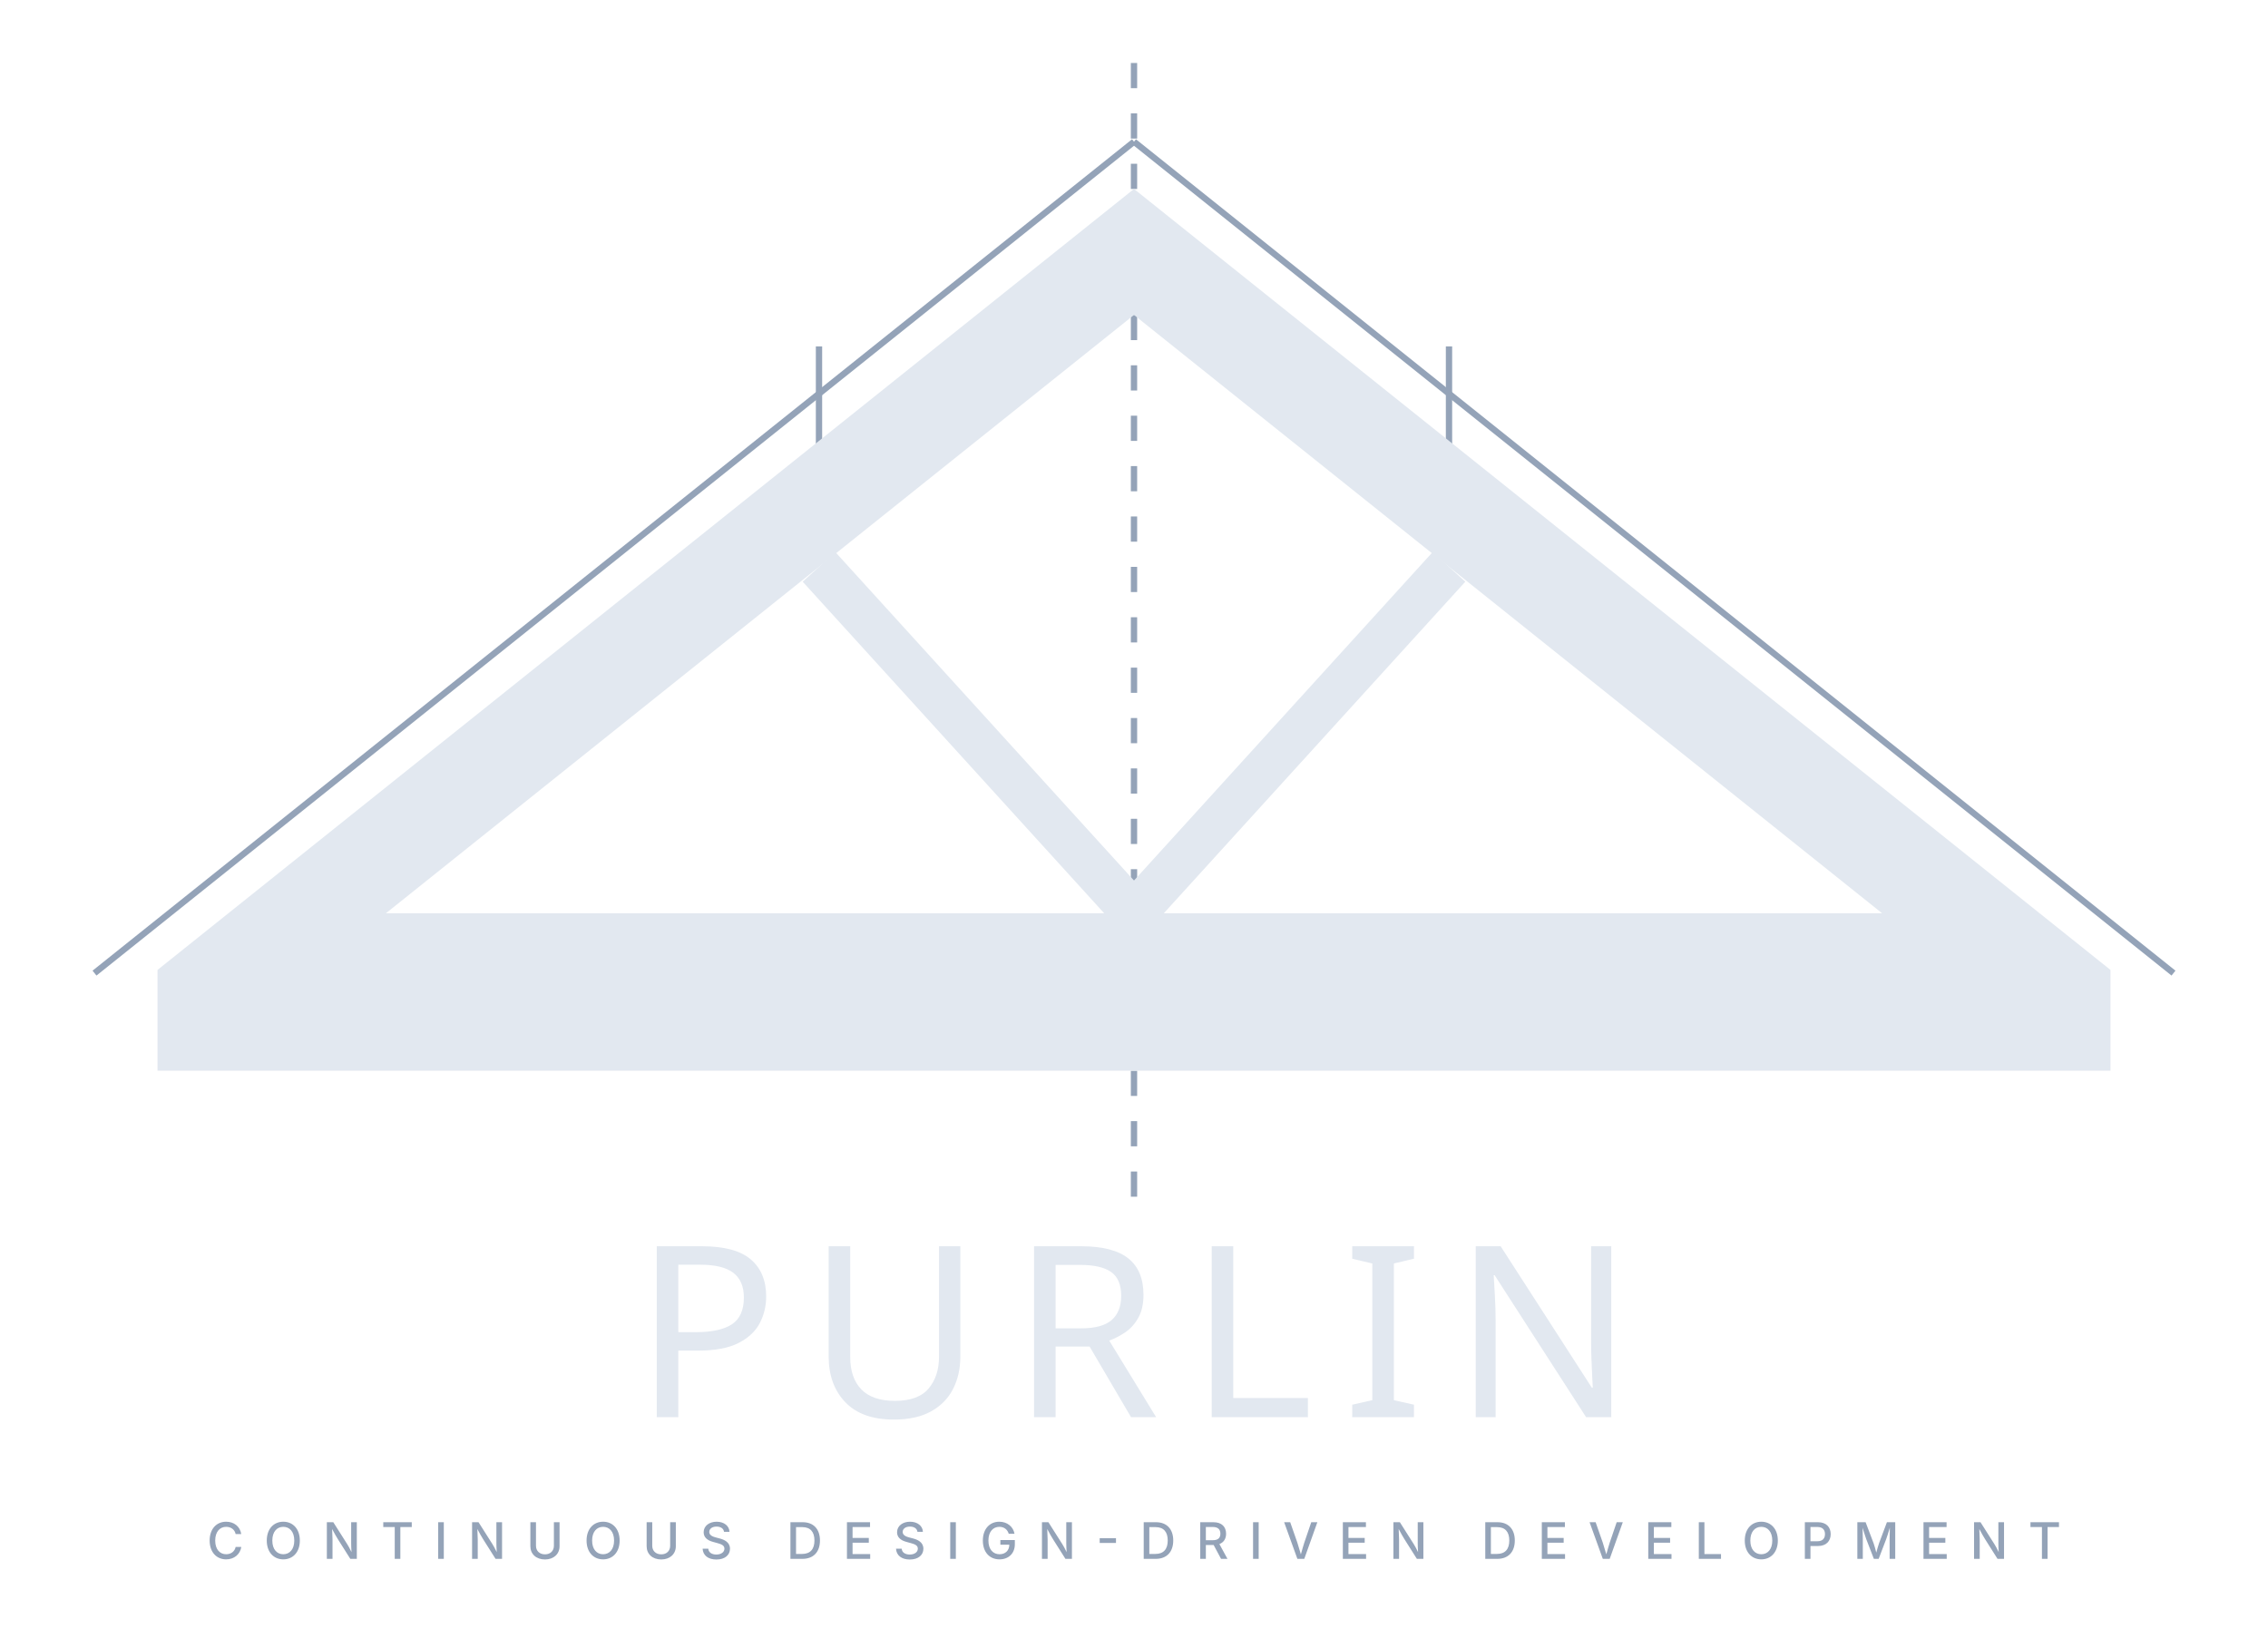
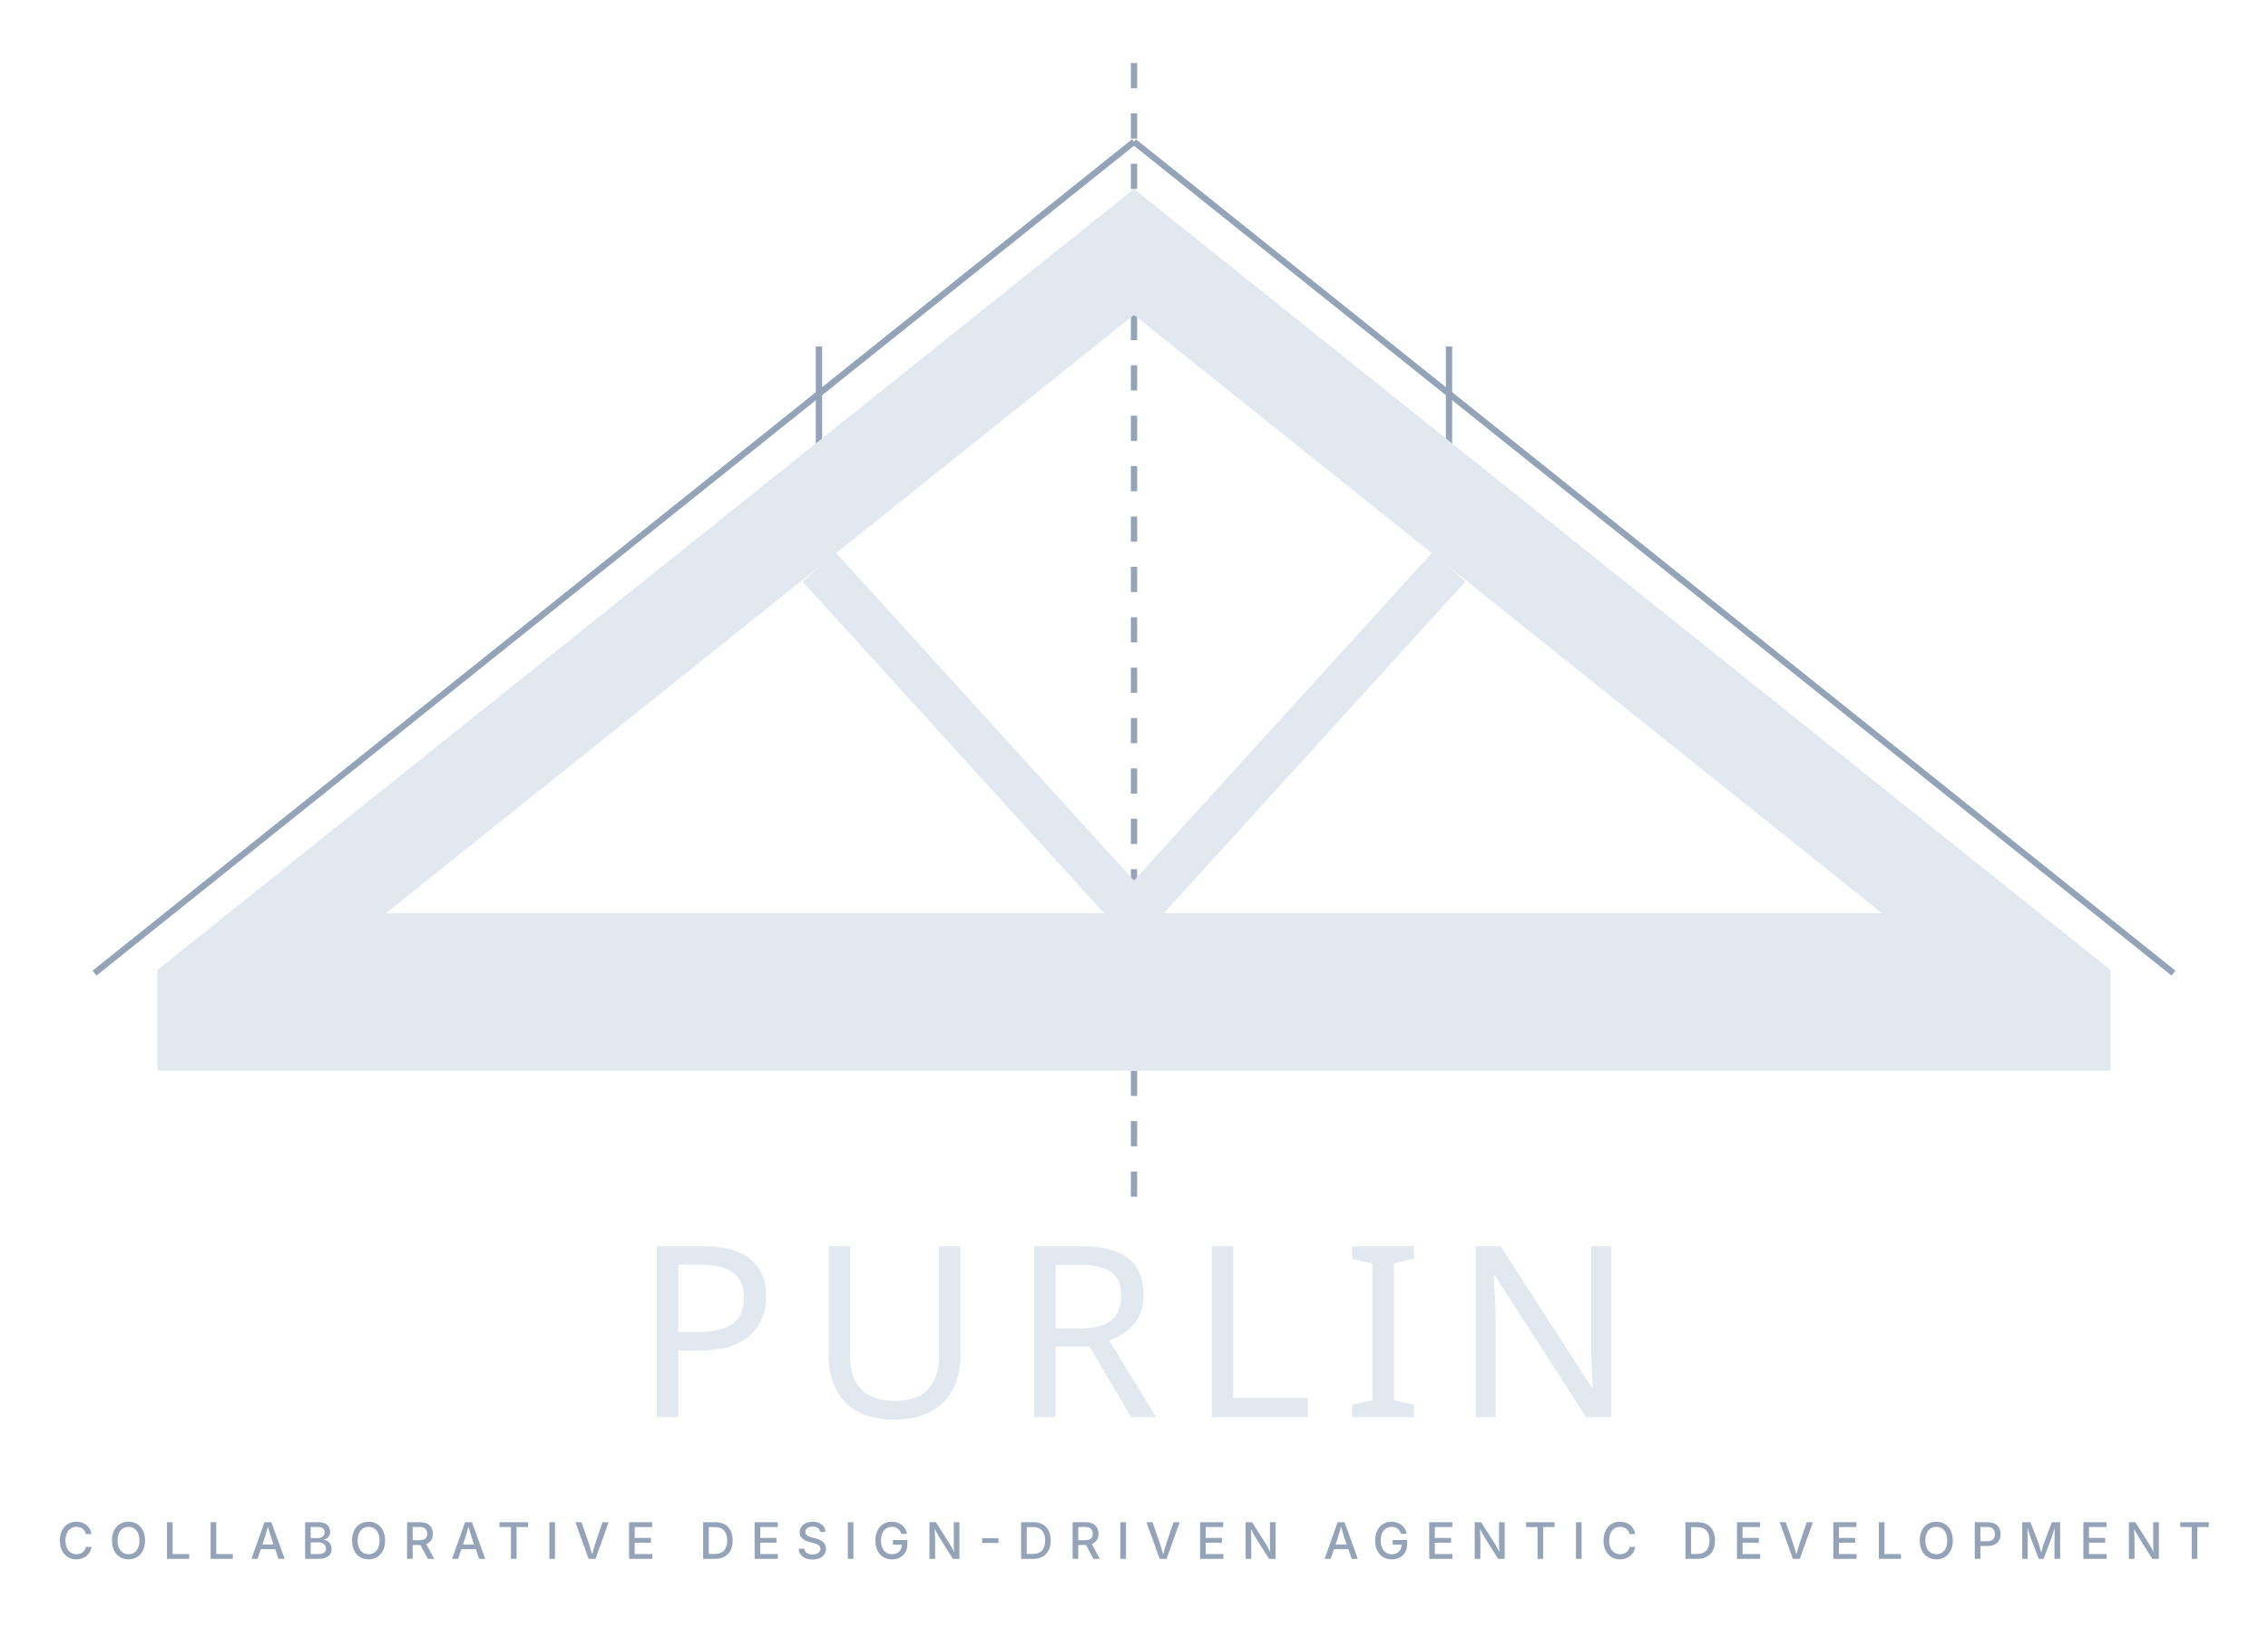
<svg xmlns="http://www.w3.org/2000/svg" viewBox="140 100 720 520">
  <g stroke="#94A3B8" stroke-width="2" fill="none">
    <line x1="500" y1="120" x2="500" y2="480" stroke-dasharray="8,8" />
    <line x1="500" y1="145" x2="170" y2="409" />
    <line x1="500" y1="145" x2="830" y2="409" />
    <line x1="400" y1="210" x2="400" y2="255" />
    <line x1="600" y1="210" x2="600" y2="255" />
  </g>
  <polyline points="400,280 500,390 600,280" fill="none" stroke="#E2E8F0" stroke-width="14" stroke-linejoin="miter" />
  <path d="M 500 160        L 190 408        L 190 440        L 810 440        L 810 408        Z        M 500 200        L 262.5 390        L 737.5 390        Z" fill-rule="evenodd" fill="#E2E8F0" />
  <text x="500" y="550" text-anchor="middle" style="font-family: 'Montserrat', sans-serif; font-weight: 200; font-size: 76px; letter-spacing: 0.12em" fill="#E2E8F0">PURLIN</text>
-   <text x="500" y="595" text-anchor="middle" style="font-family: 'Inter', sans-serif; font-weight: 500; font-size: 16px; letter-spacing: 0.4em" fill="#94A3B8">CONTINUOUS DESIGN-DRIVEN DEVELOPMENT</text>
+   <text x="500" y="595" text-anchor="middle" style="font-family: 'Inter', sans-serif; font-weight: 500; font-size: 16px; letter-spacing: 0.3em" fill="#94A3B8">COLLABORATIVE DESIGN-DRIVEN AGENTIC DEVELOPMENT</text>
</svg>
